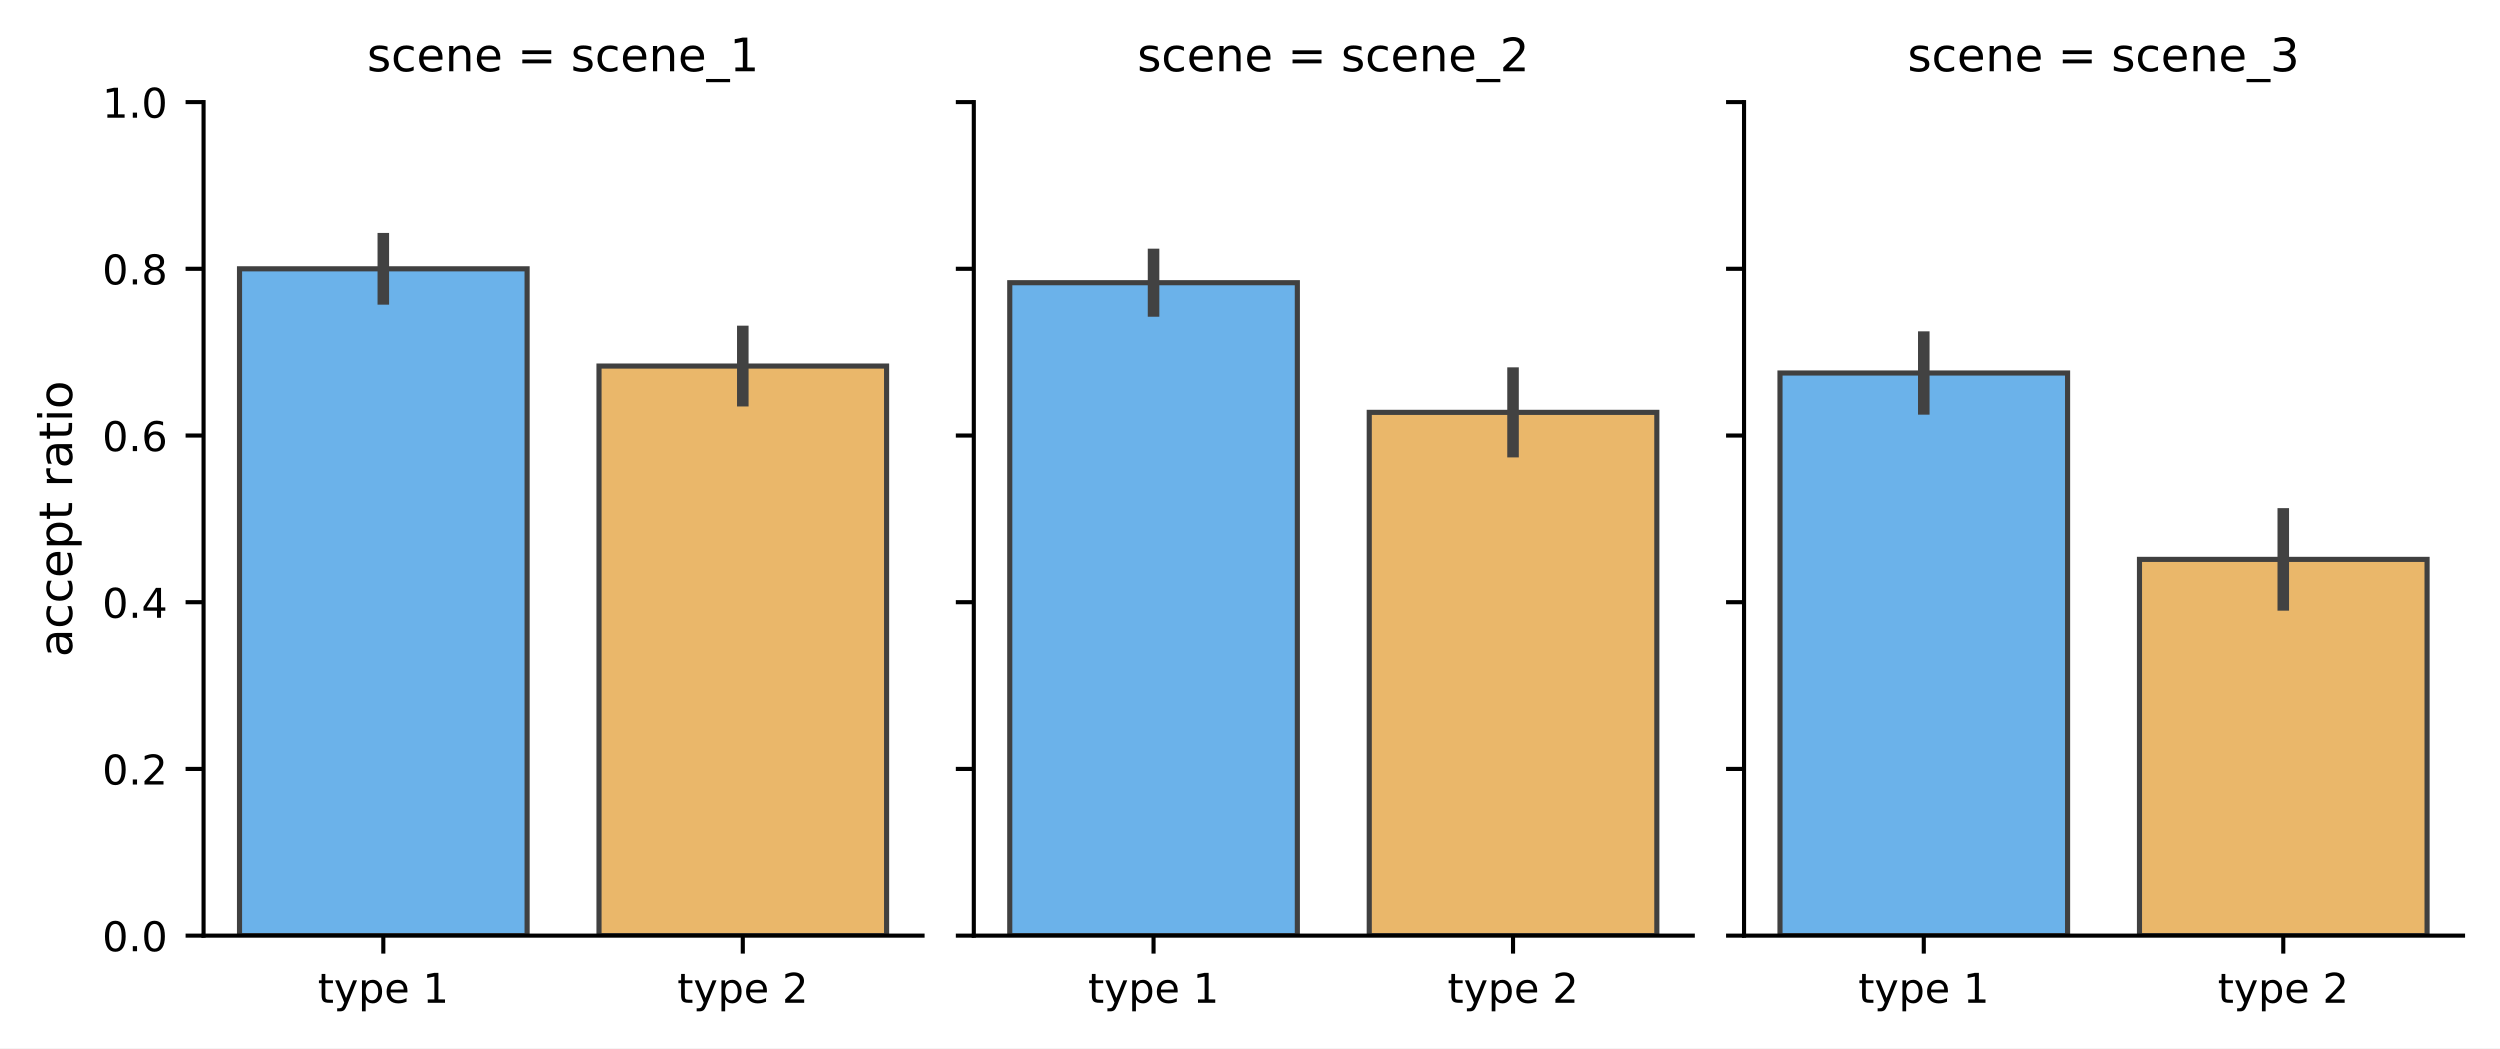
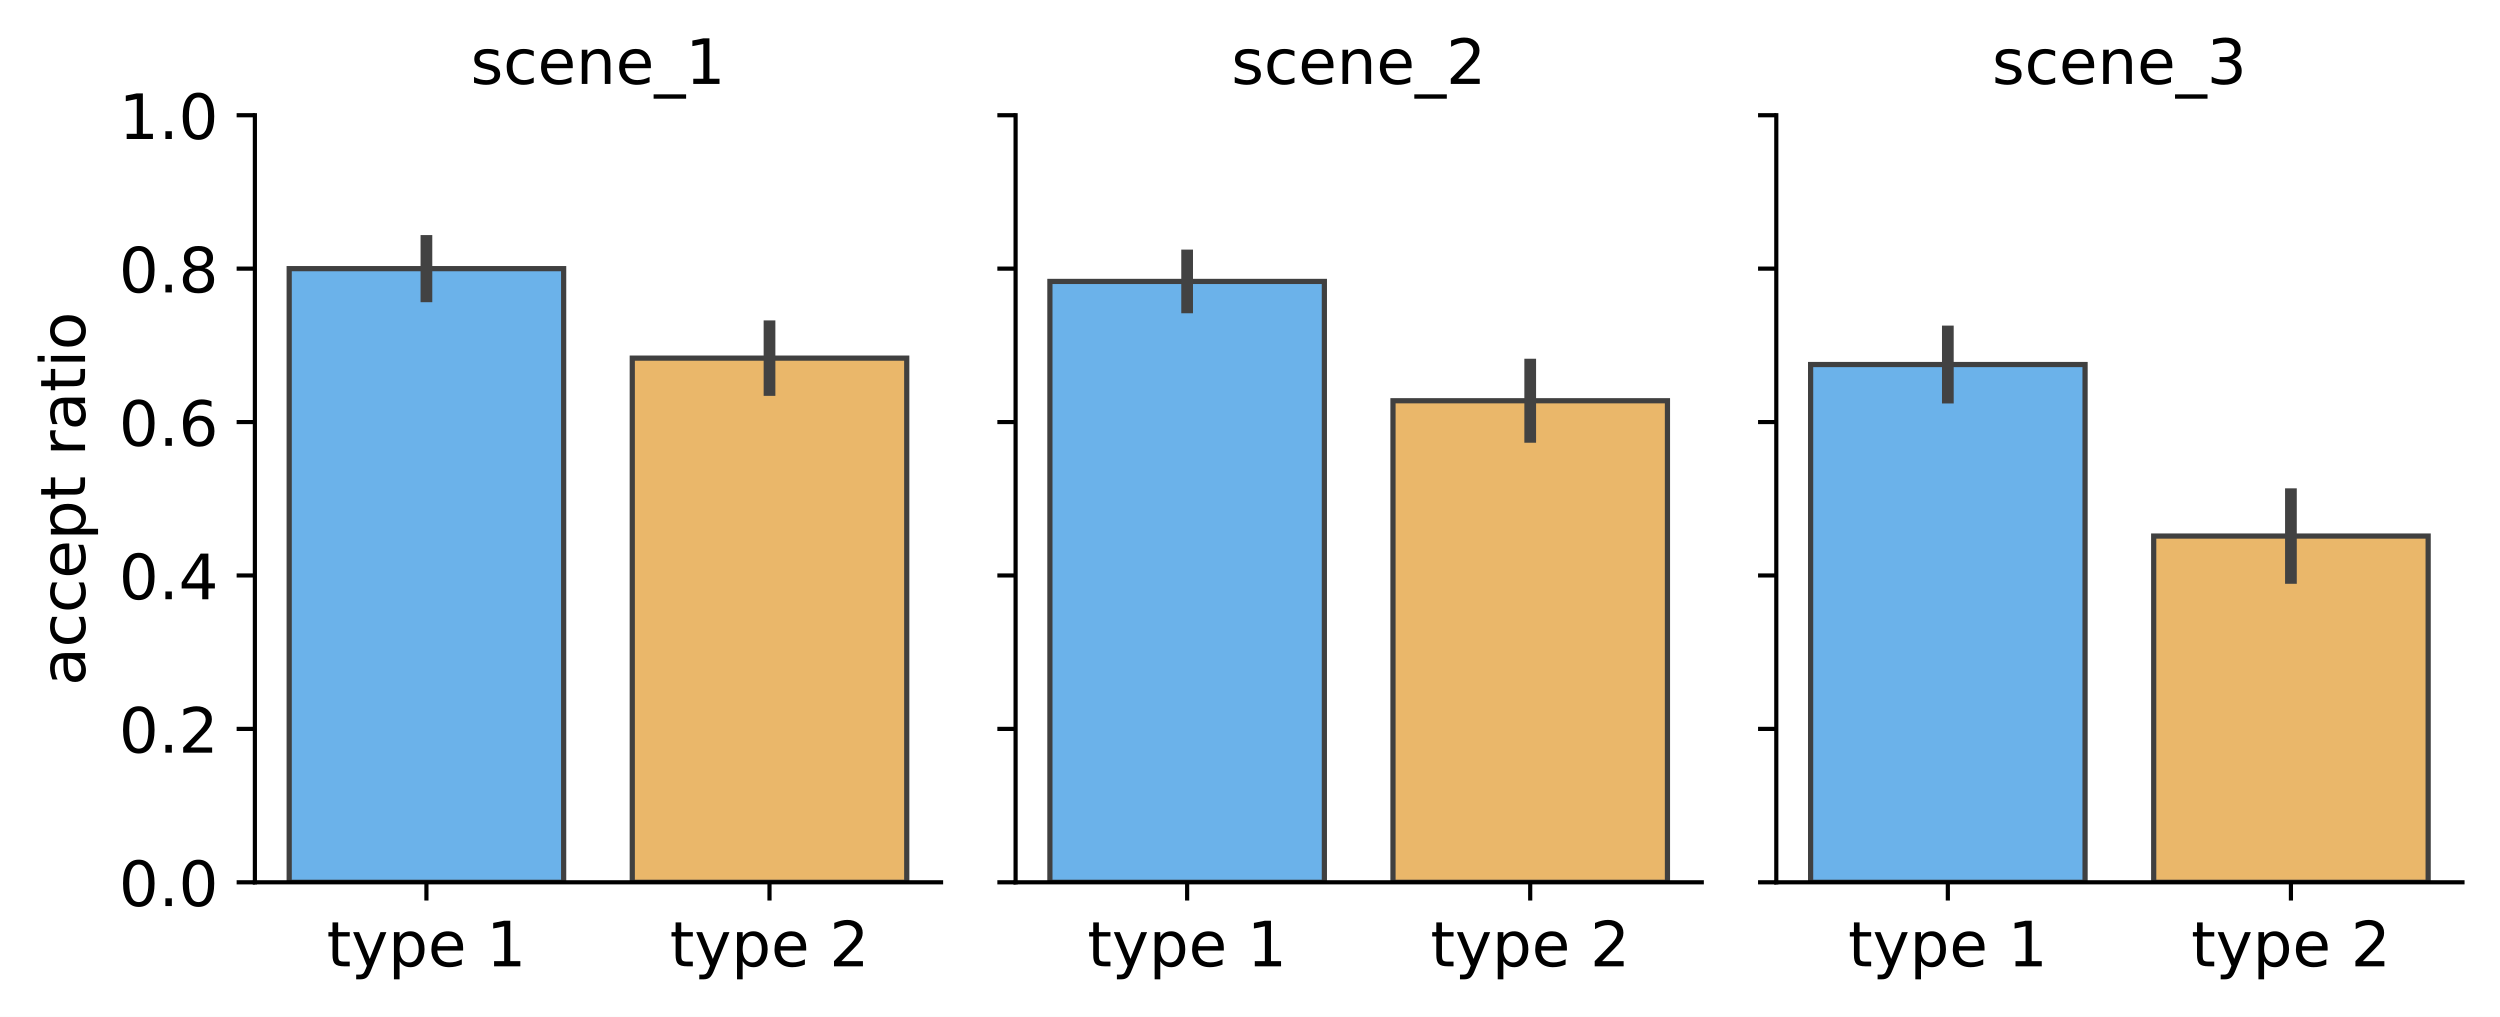
- <svg xmlns="http://www.w3.org/2000/svg" xmlns:xlink="http://www.w3.org/1999/xlink" width="486.733pt" height="204.102pt" viewBox="0 0 486.733 204.102" version="1.1">
+ <svg xmlns="http://www.w3.org/2000/svg" xmlns:xlink="http://www.w3.org/1999/xlink" width="479.618pt" height="195.08pt" viewBox="0 0 479.618 195.08" version="1.1">
  <defs>
    <style type="text/css">*{stroke-linejoin: round; stroke-linecap: butt}</style>
  </defs>
  <g id="figure_1">
    <g id="patch_1">
-       <path d="M 0 204.102  L 486.733 204.102  L 486.733 -0  L 0 -0  z " style="fill: #ffffff" />
+       <path d="M 0 195.08  L 479.618 195.08  L 479.618 0  L 0 0  z " style="fill: #ffffff" />
    </g>
    <g id="axes_1">
      <g id="patch_2">
-         <path d="M 39.633 182.16  L 179.613 182.16  L 179.613 19.88  L 39.633 19.88  z " style="fill: #ffffff" />
+         <path d="M 48.898 169.266  L 180.537 169.266  L 180.537 22.106  L 48.898 22.106  z " style="fill: #ffffff" />
      </g>
      <g id="patch_3">
-         <path d="M 46.632 182.16  L 102.624 182.16  L 102.624 52.336  L 46.632 52.336  z " clip-path="url(#p98eb24ab0f)" style="fill: #3998e3; opacity: 0.75; stroke: #000000; stroke-linejoin: miter" />
+         <path d="M 55.48 169.266  L 108.135 169.266  L 108.135 51.538  L 55.48 51.538  z " clip-path="url(#pa640581613)" style="fill: #3998e3; opacity: 0.75; stroke: #000000; stroke-linejoin: miter" />
      </g>
      <g id="patch_4">
-         <path d="M 116.622 182.16  L 172.614 182.16  L 172.614 71.268  L 116.622 71.268  z " clip-path="url(#p98eb24ab0f)" style="fill: #e39f38; opacity: 0.75; stroke: #000000; stroke-linejoin: miter" />
+         <path d="M 121.299 169.266  L 173.956 169.266  L 173.956 68.707  L 121.299 68.707  z " clip-path="url(#pa640581613)" style="fill: #e39f38; opacity: 0.75; stroke: #000000; stroke-linejoin: miter" />
      </g>
      <g id="matplotlib.axis_1">
        <g id="xtick_1">
          <g id="line2d_1">
            <defs>
-               <path id="m3f44517285" d="M 0 0  L 0 3.5  " style="stroke: #000000; stroke-width: 0.8" />
+               <path id="mb39cd833b6" d="M 0 0  L 0 3.5  " style="stroke: #000000; stroke-width: 0.8" />
            </defs>
            <g>
-               <use xlink:href="#m3f44517285" x="74.628" y="182.16" style="stroke: #000000; stroke-width: 0.8" />
+               <use xlink:href="#mb39cd833b6" x="81.808" y="169.266" style="stroke: #000000; stroke-width: 0.8" />
            </g>
          </g>
          <g id="text_1">
-             <g transform="translate(61.87531 195.2384) scale(0.08 -0.08)">
+             <g transform="translate(62.67875 185.3844) scale(0.12 -0.12)">
              <defs>
                <path id="DejaVuSans-74" d="M 1172 4494  L 1172 3500  L 2356 3500  L 2356 3053  L 1172 3053  L 1172 1153  Q 1172 725 1289 603  Q 1406 481 1766 481  L 2356 481  L 2356 0  L 1766 0  Q 1100 0 847 248  Q 594 497 594 1153  L 594 3053  L 172 3053  L 172 3500  L 594 3500  L 594 4494  L 1172 4494  z " transform="scale(0.015625)" />
                <path id="DejaVuSans-79" d="M 2059 -325  Q 1816 -950 1584 -1140  Q 1353 -1331 966 -1331  L 506 -1331  L 506 -850  L 844 -850  Q 1081 -850 1212 -737  Q 1344 -625 1503 -206  L 1606 56  L 191 3500  L 800 3500  L 1894 763  L 2988 3500  L 3597 3500  L 2059 -325  z " transform="scale(0.015625)" />
                <path id="DejaVuSans-70" d="M 1159 525  L 1159 -1331  L 581 -1331  L 581 3500  L 1159 3500  L 1159 2969  Q 1341 3281 1617 3432  Q 1894 3584 2278 3584  Q 2916 3584 3314 3078  Q 3713 2572 3713 1747  Q 3713 922 3314 415  Q 2916 -91 2278 -91  Q 1894 -91 1617 61  Q 1341 213 1159 525  z M 3116 1747  Q 3116 2381 2855 2742  Q 2594 3103 2138 3103  Q 1681 3103 1420 2742  Q 1159 2381 1159 1747  Q 1159 1113 1420 752  Q 1681 391 2138 391  Q 2594 391 2855 752  Q 3116 1113 3116 1747  z " transform="scale(0.015625)" />
                <path id="DejaVuSans-65" d="M 3597 1894  L 3597 1613  L 953 1613  Q 991 1019 1311 708  Q 1631 397 2203 397  Q 2534 397 2845 478  Q 3156 559 3463 722  L 3463 178  Q 3153 47 2828 -22  Q 2503 -91 2169 -91  Q 1331 -91 842 396  Q 353 884 353 1716  Q 353 2575 817 3079  Q 1281 3584 2069 3584  Q 2775 3584 3186 3129  Q 3597 2675 3597 1894  z M 3022 2063  Q 3016 2534 2758 2815  Q 2500 3097 2075 3097  Q 1594 3097 1305 2825  Q 1016 2553 972 2059  L 3022 2063  z " transform="scale(0.015625)" />
                <path id="DejaVuSans-20" transform="scale(0.015625)" />
                <path id="DejaVuSans-31" d="M 794 531  L 1825 531  L 1825 4091  L 703 3866  L 703 4441  L 1819 4666  L 2450 4666  L 2450 531  L 3481 531  L 3481 0  L 794 0  L 794 531  z " transform="scale(0.015625)" />
              </defs>
              <use xlink:href="#DejaVuSans-74" />
              <use xlink:href="#DejaVuSans-79" transform="translate(39.20898 0)" />
              <use xlink:href="#DejaVuSans-70" transform="translate(98.38867 0)" />
              <use xlink:href="#DejaVuSans-65" transform="translate(161.8652 0)" />
              <use xlink:href="#DejaVuSans-20" transform="translate(223.3887 0)" />
              <use xlink:href="#DejaVuSans-31" transform="translate(255.1758 0)" />
            </g>
          </g>
        </g>
        <g id="xtick_2">
          <g id="line2d_2">
            <g>
-               <use xlink:href="#m3f44517285" x="144.618" y="182.16" style="stroke: #000000; stroke-width: 0.8" />
+               <use xlink:href="#mb39cd833b6" x="147.627" y="169.266" style="stroke: #000000; stroke-width: 0.8" />
            </g>
          </g>
          <g id="text_2">
-             <g transform="translate(131.8653 195.2384) scale(0.08 -0.08)">
+             <g transform="translate(128.4988 185.3844) scale(0.12 -0.12)">
              <defs>
                <path id="DejaVuSans-32" d="M 1228 531  L 3431 531  L 3431 0  L 469 0  L 469 531  Q 828 903 1448 1529  Q 2069 2156 2228 2338  Q 2531 2678 2651 2914  Q 2772 3150 2772 3378  Q 2772 3750 2511 3984  Q 2250 4219 1831 4219  Q 1534 4219 1204 4116  Q 875 4013 500 3803  L 500 4441  Q 881 4594 1212 4672  Q 1544 4750 1819 4750  Q 2544 4750 2975 4387  Q 3406 4025 3406 3419  Q 3406 3131 3298 2873  Q 3191 2616 2906 2266  Q 2828 2175 2409 1742  Q 1991 1309 1228 531  z " transform="scale(0.015625)" />
              </defs>
              <use xlink:href="#DejaVuSans-74" />
              <use xlink:href="#DejaVuSans-79" transform="translate(39.20898 0)" />
              <use xlink:href="#DejaVuSans-70" transform="translate(98.38867 0)" />
              <use xlink:href="#DejaVuSans-65" transform="translate(161.8652 0)" />
              <use xlink:href="#DejaVuSans-20" transform="translate(223.3887 0)" />
              <use xlink:href="#DejaVuSans-32" transform="translate(255.1758 0)" />
            </g>
          </g>
        </g>
      </g>
      <g id="matplotlib.axis_2">
        <g id="ytick_1">
          <g id="line2d_3">
            <defs>
-               <path id="m2b8e85612d" d="M 0 0  L -3.5 0  " style="stroke: #000000; stroke-width: 0.8" />
+               <path id="m36654db4fa" d="M 0 0  L -3.5 0  " style="stroke: #000000; stroke-width: 0.8" />
            </defs>
            <g>
-               <use xlink:href="#m2b8e85612d" x="39.633" y="182.16" style="stroke: #000000; stroke-width: 0.8" />
+               <use xlink:href="#m36654db4fa" x="48.898" y="169.266" style="stroke: #000000; stroke-width: 0.8" />
            </g>
          </g>
          <g id="text_3">
-             <g transform="translate(19.91031 185.1991) scale(0.08 -0.08)">
+             <g transform="translate(22.81375 173.8253) scale(0.12 -0.12)">
              <defs>
                <path id="DejaVuSans-30" d="M 2034 4250  Q 1547 4250 1301 3770  Q 1056 3291 1056 2328  Q 1056 1369 1301 889  Q 1547 409 2034 409  Q 2525 409 2770 889  Q 3016 1369 3016 2328  Q 3016 3291 2770 3770  Q 2525 4250 2034 4250  z M 2034 4750  Q 2819 4750 3233 4129  Q 3647 3509 3647 2328  Q 3647 1150 3233 529  Q 2819 -91 2034 -91  Q 1250 -91 836 529  Q 422 1150 422 2328  Q 422 3509 836 4129  Q 1250 4750 2034 4750  z " transform="scale(0.015625)" />
                <path id="DejaVuSans-2e" d="M 684 794  L 1344 794  L 1344 0  L 684 0  L 684 794  z " transform="scale(0.015625)" />
              </defs>
              <use xlink:href="#DejaVuSans-30" />
              <use xlink:href="#DejaVuSans-2e" transform="translate(63.62305 0)" />
              <use xlink:href="#DejaVuSans-30" transform="translate(95.41016 0)" />
            </g>
          </g>
        </g>
        <g id="ytick_2">
          <g id="line2d_4">
            <g>
-               <use xlink:href="#m2b8e85612d" x="39.633" y="149.704" style="stroke: #000000; stroke-width: 0.8" />
+               <use xlink:href="#m36654db4fa" x="48.898" y="139.834" style="stroke: #000000; stroke-width: 0.8" />
            </g>
          </g>
          <g id="text_4">
-             <g transform="translate(19.91031 152.7431) scale(0.08 -0.08)">
+             <g transform="translate(22.81375 144.3933) scale(0.12 -0.12)">
              <use xlink:href="#DejaVuSans-30" />
              <use xlink:href="#DejaVuSans-2e" transform="translate(63.62305 0)" />
              <use xlink:href="#DejaVuSans-32" transform="translate(95.41016 0)" />
            </g>
          </g>
        </g>
        <g id="ytick_3">
          <g id="line2d_5">
            <g>
-               <use xlink:href="#m2b8e85612d" x="39.633" y="117.248" style="stroke: #000000; stroke-width: 0.8" />
+               <use xlink:href="#m36654db4fa" x="48.898" y="110.402" style="stroke: #000000; stroke-width: 0.8" />
            </g>
          </g>
          <g id="text_5">
-             <g transform="translate(19.91031 120.2871) scale(0.08 -0.08)">
+             <g transform="translate(22.81375 114.9613) scale(0.12 -0.12)">
              <defs>
                <path id="DejaVuSans-34" d="M 2419 4116  L 825 1625  L 2419 1625  L 2419 4116  z M 2253 4666  L 3047 4666  L 3047 1625  L 3713 1625  L 3713 1100  L 3047 1100  L 3047 0  L 2419 0  L 2419 1100  L 313 1100  L 313 1709  L 2253 4666  z " transform="scale(0.015625)" />
              </defs>
              <use xlink:href="#DejaVuSans-30" />
              <use xlink:href="#DejaVuSans-2e" transform="translate(63.62305 0)" />
              <use xlink:href="#DejaVuSans-34" transform="translate(95.41016 0)" />
            </g>
          </g>
        </g>
        <g id="ytick_4">
          <g id="line2d_6">
            <g>
-               <use xlink:href="#m2b8e85612d" x="39.633" y="84.792" style="stroke: #000000; stroke-width: 0.8" />
+               <use xlink:href="#m36654db4fa" x="48.898" y="80.97" style="stroke: #000000; stroke-width: 0.8" />
            </g>
          </g>
          <g id="text_6">
-             <g transform="translate(19.91031 87.83106) scale(0.08 -0.08)">
+             <g transform="translate(22.81375 85.52931) scale(0.12 -0.12)">
              <defs>
                <path id="DejaVuSans-36" d="M 2113 2584  Q 1688 2584 1439 2293  Q 1191 2003 1191 1497  Q 1191 994 1439 701  Q 1688 409 2113 409  Q 2538 409 2786 701  Q 3034 994 3034 1497  Q 3034 2003 2786 2293  Q 2538 2584 2113 2584  z M 3366 4563  L 3366 3988  Q 3128 4100 2886 4159  Q 2644 4219 2406 4219  Q 1781 4219 1451 3797  Q 1122 3375 1075 2522  Q 1259 2794 1537 2939  Q 1816 3084 2150 3084  Q 2853 3084 3261 2657  Q 3669 2231 3669 1497  Q 3669 778 3244 343  Q 2819 -91 2113 -91  Q 1303 -91 875 529  Q 447 1150 447 2328  Q 447 3434 972 4092  Q 1497 4750 2381 4750  Q 2619 4750 2861 4703  Q 3103 4656 3366 4563  z " transform="scale(0.015625)" />
              </defs>
              <use xlink:href="#DejaVuSans-30" />
              <use xlink:href="#DejaVuSans-2e" transform="translate(63.62305 0)" />
              <use xlink:href="#DejaVuSans-36" transform="translate(95.41016 0)" />
            </g>
          </g>
        </g>
        <g id="ytick_5">
          <g id="line2d_7">
            <g>
-               <use xlink:href="#m2b8e85612d" x="39.633" y="52.336" style="stroke: #000000; stroke-width: 0.8" />
+               <use xlink:href="#m36654db4fa" x="48.898" y="51.538" style="stroke: #000000; stroke-width: 0.8" />
            </g>
          </g>
          <g id="text_7">
-             <g transform="translate(19.91031 55.37506) scale(0.08 -0.08)">
+             <g transform="translate(22.81375 56.09731) scale(0.12 -0.12)">
              <defs>
                <path id="DejaVuSans-38" d="M 2034 2216  Q 1584 2216 1326 1975  Q 1069 1734 1069 1313  Q 1069 891 1326 650  Q 1584 409 2034 409  Q 2484 409 2743 651  Q 3003 894 3003 1313  Q 3003 1734 2745 1975  Q 2488 2216 2034 2216  z M 1403 2484  Q 997 2584 770 2862  Q 544 3141 544 3541  Q 544 4100 942 4425  Q 1341 4750 2034 4750  Q 2731 4750 3128 4425  Q 3525 4100 3525 3541  Q 3525 3141 3298 2862  Q 3072 2584 2669 2484  Q 3125 2378 3379 2068  Q 3634 1759 3634 1313  Q 3634 634 3220 271  Q 2806 -91 2034 -91  Q 1263 -91 848 271  Q 434 634 434 1313  Q 434 1759 690 2068  Q 947 2378 1403 2484  z M 1172 3481  Q 1172 3119 1398 2916  Q 1625 2713 2034 2713  Q 2441 2713 2670 2916  Q 2900 3119 2900 3481  Q 2900 3844 2670 4047  Q 2441 4250 2034 4250  Q 1625 4250 1398 4047  Q 1172 3844 1172 3481  z " transform="scale(0.015625)" />
              </defs>
              <use xlink:href="#DejaVuSans-30" />
              <use xlink:href="#DejaVuSans-2e" transform="translate(63.62305 0)" />
              <use xlink:href="#DejaVuSans-38" transform="translate(95.41016 0)" />
            </g>
          </g>
        </g>
        <g id="ytick_6">
          <g id="line2d_8">
            <g>
-               <use xlink:href="#m2b8e85612d" x="39.633" y="19.88" style="stroke: #000000; stroke-width: 0.8" />
+               <use xlink:href="#m36654db4fa" x="48.898" y="22.106" style="stroke: #000000; stroke-width: 0.8" />
            </g>
          </g>
          <g id="text_8">
-             <g transform="translate(19.91031 22.91906) scale(0.08 -0.08)">
+             <g transform="translate(22.81375 26.66531) scale(0.12 -0.12)">
              <use xlink:href="#DejaVuSans-31" />
              <use xlink:href="#DejaVuSans-2e" transform="translate(63.62305 0)" />
              <use xlink:href="#DejaVuSans-30" transform="translate(95.41016 0)" />
            </g>
          </g>
        </g>
        <g id="text_9">
-           <g transform="translate(14.03859 127.9213) rotate(-90) scale(0.09 -0.09)">
+           <g transform="translate(16.31812 131.555) rotate(-90) scale(0.12 -0.12)">
            <defs>
              <path id="DejaVuSans-61" d="M 2194 1759  Q 1497 1759 1228 1600  Q 959 1441 959 1056  Q 959 750 1161 570  Q 1363 391 1709 391  Q 2188 391 2477 730  Q 2766 1069 2766 1631  L 2766 1759  L 2194 1759  z M 3341 1997  L 3341 0  L 2766 0  L 2766 531  Q 2569 213 2275 61  Q 1981 -91 1556 -91  Q 1019 -91 701 211  Q 384 513 384 1019  Q 384 1609 779 1909  Q 1175 2209 1959 2209  L 2766 2209  L 2766 2266  Q 2766 2663 2505 2880  Q 2244 3097 1772 3097  Q 1472 3097 1187 3025  Q 903 2953 641 2809  L 641 3341  Q 956 3463 1253 3523  Q 1550 3584 1831 3584  Q 2591 3584 2966 3190  Q 3341 2797 3341 1997  z " transform="scale(0.015625)" />
              <path id="DejaVuSans-63" d="M 3122 3366  L 3122 2828  Q 2878 2963 2633 3030  Q 2388 3097 2138 3097  Q 1578 3097 1268 2742  Q 959 2388 959 1747  Q 959 1106 1268 751  Q 1578 397 2138 397  Q 2388 397 2633 464  Q 2878 531 3122 666  L 3122 134  Q 2881 22 2623 -34  Q 2366 -91 2075 -91  Q 1284 -91 818 406  Q 353 903 353 1747  Q 353 2603 823 3093  Q 1294 3584 2113 3584  Q 2378 3584 2631 3529  Q 2884 3475 3122 3366  z " transform="scale(0.015625)" />
              <path id="DejaVuSans-72" d="M 2631 2963  Q 2534 3019 2420 3045  Q 2306 3072 2169 3072  Q 1681 3072 1420 2755  Q 1159 2438 1159 1844  L 1159 0  L 581 0  L 581 3500  L 1159 3500  L 1159 2956  Q 1341 3275 1631 3429  Q 1922 3584 2338 3584  Q 2397 3584 2469 3576  Q 2541 3569 2628 3553  L 2631 2963  z " transform="scale(0.015625)" />
              <path id="DejaVuSans-69" d="M 603 3500  L 1178 3500  L 1178 0  L 603 0  L 603 3500  z M 603 4863  L 1178 4863  L 1178 4134  L 603 4134  L 603 4863  z " transform="scale(0.015625)" />
              <path id="DejaVuSans-6f" d="M 1959 3097  Q 1497 3097 1228 2736  Q 959 2375 959 1747  Q 959 1119 1226 758  Q 1494 397 1959 397  Q 2419 397 2687 759  Q 2956 1122 2956 1747  Q 2956 2369 2687 2733  Q 2419 3097 1959 3097  z M 1959 3584  Q 2709 3584 3137 3096  Q 3566 2609 3566 1747  Q 3566 888 3137 398  Q 2709 -91 1959 -91  Q 1206 -91 779 398  Q 353 888 353 1747  Q 353 2609 779 3096  Q 1206 3584 1959 3584  z " transform="scale(0.015625)" />
            </defs>
            <use xlink:href="#DejaVuSans-61" />
            <use xlink:href="#DejaVuSans-63" transform="translate(61.2793 0)" />
            <use xlink:href="#DejaVuSans-63" transform="translate(116.2598 0)" />
            <use xlink:href="#DejaVuSans-65" transform="translate(171.2402 0)" />
            <use xlink:href="#DejaVuSans-70" transform="translate(232.7637 0)" />
            <use xlink:href="#DejaVuSans-74" transform="translate(296.2402 0)" />
            <use xlink:href="#DejaVuSans-20" transform="translate(335.4492 0)" />
            <use xlink:href="#DejaVuSans-72" transform="translate(367.2363 0)" />
            <use xlink:href="#DejaVuSans-61" transform="translate(408.3496 0)" />
            <use xlink:href="#DejaVuSans-74" transform="translate(469.6289 0)" />
            <use xlink:href="#DejaVuSans-69" transform="translate(508.8379 0)" />
            <use xlink:href="#DejaVuSans-6f" transform="translate(536.6211 0)" />
          </g>
        </g>
      </g>
      <g id="line2d_9">
-         <path d="M 74.628 58.197  L 74.628 46.475  " clip-path="url(#p98eb24ab0f)" style="fill: none; stroke: #424242; stroke-width: 2.25; stroke-linecap: square" />
+         <path d="M 81.808 56.853  L 81.808 46.223  " clip-path="url(#pa640581613)" style="fill: none; stroke: #424242; stroke-width: 2.25; stroke-linecap: square" />
      </g>
      <g id="line2d_10">
-         <path d="M 144.618 78.012  L 144.618 64.524  " clip-path="url(#p98eb24ab0f)" style="fill: none; stroke: #424242; stroke-width: 2.25; stroke-linecap: square" />
+         <path d="M 147.627 74.823  L 147.627 62.591  " clip-path="url(#pa640581613)" style="fill: none; stroke: #424242; stroke-width: 2.25; stroke-linecap: square" />
      </g>
      <g id="patch_5">
-         <path d="M 39.633 182.16  L 39.633 19.88  " style="fill: none; stroke: #000000; stroke-width: 0.8; stroke-linejoin: miter; stroke-linecap: square" />
+         <path d="M 48.898 169.266  L 48.898 22.106  " style="fill: none; stroke: #000000; stroke-width: 0.8; stroke-linejoin: miter; stroke-linecap: square" />
      </g>
      <g id="patch_6">
-         <path d="M 39.633 182.16  L 179.613 182.16  " style="fill: none; stroke: #000000; stroke-width: 0.8; stroke-linejoin: miter; stroke-linecap: square" />
+         <path d="M 48.898 169.266  L 180.537 169.266  " style="fill: none; stroke: #000000; stroke-width: 0.8; stroke-linejoin: miter; stroke-linecap: square" />
      </g>
      <g id="text_10">
-         <g transform="translate(71.46211 13.87969) scale(0.09 -0.09)">
+         <g transform="translate(90.28906 16.10625) scale(0.12 -0.12)">
          <defs>
            <path id="DejaVuSans-73" d="M 2834 3397  L 2834 2853  Q 2591 2978 2328 3040  Q 2066 3103 1784 3103  Q 1356 3103 1142 2972  Q 928 2841 928 2578  Q 928 2378 1081 2264  Q 1234 2150 1697 2047  L 1894 2003  Q 2506 1872 2764 1633  Q 3022 1394 3022 966  Q 3022 478 2636 193  Q 2250 -91 1575 -91  Q 1294 -91 989 -36  Q 684 19 347 128  L 347 722  Q 666 556 975 473  Q 1284 391 1588 391  Q 1994 391 2212 530  Q 2431 669 2431 922  Q 2431 1156 2273 1281  Q 2116 1406 1581 1522  L 1381 1569  Q 847 1681 609 1914  Q 372 2147 372 2553  Q 372 3047 722 3315  Q 1072 3584 1716 3584  Q 2034 3584 2315 3537  Q 2597 3491 2834 3397  z " transform="scale(0.015625)" />
            <path id="DejaVuSans-6e" d="M 3513 2113  L 3513 0  L 2938 0  L 2938 2094  Q 2938 2591 2744 2837  Q 2550 3084 2163 3084  Q 1697 3084 1428 2787  Q 1159 2491 1159 1978  L 1159 0  L 581 0  L 581 3500  L 1159 3500  L 1159 2956  Q 1366 3272 1645 3428  Q 1925 3584 2291 3584  Q 2894 3584 3203 3211  Q 3513 2838 3513 2113  z " transform="scale(0.015625)" />
-             <path id="DejaVuSans-3d" d="M 678 2906  L 4684 2906  L 4684 2381  L 678 2381  L 678 2906  z M 678 1631  L 4684 1631  L 4684 1100  L 678 1100  L 678 1631  z " transform="scale(0.015625)" />
            <path id="DejaVuSans-5f" d="M 3263 -1063  L 3263 -1509  L -63 -1509  L -63 -1063  L 3263 -1063  z " transform="scale(0.015625)" />
          </defs>
          <use xlink:href="#DejaVuSans-73" />
          <use xlink:href="#DejaVuSans-63" transform="translate(52.09961 0)" />
          <use xlink:href="#DejaVuSans-65" transform="translate(107.0801 0)" />
          <use xlink:href="#DejaVuSans-6e" transform="translate(168.6035 0)" />
          <use xlink:href="#DejaVuSans-65" transform="translate(231.9824 0)" />
-           <use xlink:href="#DejaVuSans-20" transform="translate(293.5059 0)" />
-           <use xlink:href="#DejaVuSans-3d" transform="translate(325.293 0)" />
-           <use xlink:href="#DejaVuSans-20" transform="translate(409.082 0)" />
-           <use xlink:href="#DejaVuSans-73" transform="translate(440.8691 0)" />
-           <use xlink:href="#DejaVuSans-63" transform="translate(492.9688 0)" />
-           <use xlink:href="#DejaVuSans-65" transform="translate(547.9492 0)" />
-           <use xlink:href="#DejaVuSans-6e" transform="translate(609.4727 0)" />
-           <use xlink:href="#DejaVuSans-65" transform="translate(672.8516 0)" />
-           <use xlink:href="#DejaVuSans-5f" transform="translate(734.375 0)" />
-           <use xlink:href="#DejaVuSans-31" transform="translate(784.375 0)" />
+           <use xlink:href="#DejaVuSans-5f" transform="translate(293.5059 0)" />
+           <use xlink:href="#DejaVuSans-31" transform="translate(343.5059 0)" />
        </g>
      </g>
    </g>
    <g id="axes_2">
      <g id="patch_7">
-         <path d="M 189.593 182.16  L 329.573 182.16  L 329.573 19.88  L 189.593 19.88  z " style="fill: #ffffff" />
+         <path d="M 194.838 169.266  L 326.478 169.266  L 326.478 22.106  L 194.838 22.106  z " style="fill: #ffffff" />
      </g>
      <g id="patch_8">
-         <path d="M 196.592 182.16  L 252.584 182.16  L 252.584 55.04  L 196.592 55.04  z " clip-path="url(#pc63acf8862)" style="fill: #3998e3; opacity: 0.75; stroke: #000000; stroke-linejoin: miter" />
+         <path d="M 201.419 169.266  L 254.076 169.266  L 254.076 53.991  L 201.419 53.991  z " clip-path="url(#paa95bc02ae)" style="fill: #3998e3; opacity: 0.75; stroke: #000000; stroke-linejoin: miter" />
      </g>
      <g id="patch_9">
-         <path d="M 266.582 182.16  L 322.574 182.16  L 322.574 80.284  L 266.582 80.284  z " clip-path="url(#pc63acf8862)" style="fill: #e39f38; opacity: 0.75; stroke: #000000; stroke-linejoin: miter" />
+         <path d="M 267.24 169.266  L 319.896 169.266  L 319.896 76.882  L 267.24 76.882  z " clip-path="url(#paa95bc02ae)" style="fill: #e39f38; opacity: 0.75; stroke: #000000; stroke-linejoin: miter" />
      </g>
      <g id="matplotlib.axis_3">
        <g id="xtick_3">
          <g id="line2d_11">
            <g>
-               <use xlink:href="#m3f44517285" x="224.588" y="182.16" style="stroke: #000000; stroke-width: 0.8" />
+               <use xlink:href="#mb39cd833b6" x="227.748" y="169.266" style="stroke: #000000; stroke-width: 0.8" />
            </g>
          </g>
          <g id="text_11">
-             <g transform="translate(211.8353 195.2384) scale(0.08 -0.08)">
+             <g transform="translate(208.6188 185.3844) scale(0.12 -0.12)">
              <use xlink:href="#DejaVuSans-74" />
              <use xlink:href="#DejaVuSans-79" transform="translate(39.20898 0)" />
              <use xlink:href="#DejaVuSans-70" transform="translate(98.38867 0)" />
              <use xlink:href="#DejaVuSans-65" transform="translate(161.8652 0)" />
              <use xlink:href="#DejaVuSans-20" transform="translate(223.3887 0)" />
              <use xlink:href="#DejaVuSans-31" transform="translate(255.1758 0)" />
            </g>
          </g>
        </g>
        <g id="xtick_4">
          <g id="line2d_12">
            <g>
-               <use xlink:href="#m3f44517285" x="294.578" y="182.16" style="stroke: #000000; stroke-width: 0.8" />
+               <use xlink:href="#mb39cd833b6" x="293.567" y="169.266" style="stroke: #000000; stroke-width: 0.8" />
            </g>
          </g>
          <g id="text_12">
-             <g transform="translate(281.8253 195.2384) scale(0.08 -0.08)">
+             <g transform="translate(274.4388 185.3844) scale(0.12 -0.12)">
              <use xlink:href="#DejaVuSans-74" />
              <use xlink:href="#DejaVuSans-79" transform="translate(39.20898 0)" />
              <use xlink:href="#DejaVuSans-70" transform="translate(98.38867 0)" />
              <use xlink:href="#DejaVuSans-65" transform="translate(161.8652 0)" />
              <use xlink:href="#DejaVuSans-20" transform="translate(223.3887 0)" />
              <use xlink:href="#DejaVuSans-32" transform="translate(255.1758 0)" />
            </g>
          </g>
        </g>
      </g>
      <g id="matplotlib.axis_4">
        <g id="ytick_7">
          <g id="line2d_13">
            <g>
-               <use xlink:href="#m2b8e85612d" x="189.593" y="182.16" style="stroke: #000000; stroke-width: 0.8" />
+               <use xlink:href="#m36654db4fa" x="194.838" y="169.266" style="stroke: #000000; stroke-width: 0.8" />
            </g>
          </g>
        </g>
        <g id="ytick_8">
          <g id="line2d_14">
            <g>
-               <use xlink:href="#m2b8e85612d" x="189.593" y="149.704" style="stroke: #000000; stroke-width: 0.8" />
+               <use xlink:href="#m36654db4fa" x="194.838" y="139.834" style="stroke: #000000; stroke-width: 0.8" />
            </g>
          </g>
        </g>
        <g id="ytick_9">
          <g id="line2d_15">
            <g>
-               <use xlink:href="#m2b8e85612d" x="189.593" y="117.248" style="stroke: #000000; stroke-width: 0.8" />
+               <use xlink:href="#m36654db4fa" x="194.838" y="110.402" style="stroke: #000000; stroke-width: 0.8" />
            </g>
          </g>
        </g>
        <g id="ytick_10">
          <g id="line2d_16">
            <g>
-               <use xlink:href="#m2b8e85612d" x="189.593" y="84.792" style="stroke: #000000; stroke-width: 0.8" />
+               <use xlink:href="#m36654db4fa" x="194.838" y="80.97" style="stroke: #000000; stroke-width: 0.8" />
            </g>
          </g>
        </g>
        <g id="ytick_11">
          <g id="line2d_17">
            <g>
-               <use xlink:href="#m2b8e85612d" x="189.593" y="52.336" style="stroke: #000000; stroke-width: 0.8" />
+               <use xlink:href="#m36654db4fa" x="194.838" y="51.538" style="stroke: #000000; stroke-width: 0.8" />
            </g>
          </g>
        </g>
        <g id="ytick_12">
          <g id="line2d_18">
            <g>
-               <use xlink:href="#m2b8e85612d" x="189.593" y="19.88" style="stroke: #000000; stroke-width: 0.8" />
+               <use xlink:href="#m36654db4fa" x="194.838" y="22.106" style="stroke: #000000; stroke-width: 0.8" />
            </g>
          </g>
        </g>
      </g>
      <g id="line2d_19">
-         <path d="M 224.588 60.537  L 224.588 49.544  " clip-path="url(#pc63acf8862)" style="fill: none; stroke: #424242; stroke-width: 2.25; stroke-linecap: square" />
+         <path d="M 227.748 58.976  L 227.748 49.006  " clip-path="url(#paa95bc02ae)" style="fill: none; stroke: #424242; stroke-width: 2.25; stroke-linecap: square" />
      </g>
      <g id="line2d_20">
-         <path d="M 294.578 87.932  L 294.578 72.636  " clip-path="url(#pc63acf8862)" style="fill: none; stroke: #424242; stroke-width: 2.25; stroke-linecap: square" />
+         <path d="M 293.567 83.818  L 293.567 69.947  " clip-path="url(#paa95bc02ae)" style="fill: none; stroke: #424242; stroke-width: 2.25; stroke-linecap: square" />
      </g>
      <g id="patch_10">
-         <path d="M 189.593 182.16  L 189.593 19.88  " style="fill: none; stroke: #000000; stroke-width: 0.8; stroke-linejoin: miter; stroke-linecap: square" />
+         <path d="M 194.838 169.266  L 194.838 22.106  " style="fill: none; stroke: #000000; stroke-width: 0.8; stroke-linejoin: miter; stroke-linecap: square" />
      </g>
      <g id="patch_11">
-         <path d="M 189.593 182.16  L 329.573 182.16  " style="fill: none; stroke: #000000; stroke-width: 0.8; stroke-linejoin: miter; stroke-linecap: square" />
+         <path d="M 194.838 169.266  L 326.478 169.266  " style="fill: none; stroke: #000000; stroke-width: 0.8; stroke-linejoin: miter; stroke-linecap: square" />
      </g>
      <g id="text_13">
-         <g transform="translate(221.4221 13.87969) scale(0.09 -0.09)">
+         <g transform="translate(236.2291 16.10625) scale(0.12 -0.12)">
          <use xlink:href="#DejaVuSans-73" />
          <use xlink:href="#DejaVuSans-63" transform="translate(52.09961 0)" />
          <use xlink:href="#DejaVuSans-65" transform="translate(107.0801 0)" />
          <use xlink:href="#DejaVuSans-6e" transform="translate(168.6035 0)" />
          <use xlink:href="#DejaVuSans-65" transform="translate(231.9824 0)" />
-           <use xlink:href="#DejaVuSans-20" transform="translate(293.5059 0)" />
-           <use xlink:href="#DejaVuSans-3d" transform="translate(325.293 0)" />
-           <use xlink:href="#DejaVuSans-20" transform="translate(409.082 0)" />
-           <use xlink:href="#DejaVuSans-73" transform="translate(440.8691 0)" />
-           <use xlink:href="#DejaVuSans-63" transform="translate(492.9688 0)" />
-           <use xlink:href="#DejaVuSans-65" transform="translate(547.9492 0)" />
-           <use xlink:href="#DejaVuSans-6e" transform="translate(609.4727 0)" />
-           <use xlink:href="#DejaVuSans-65" transform="translate(672.8516 0)" />
-           <use xlink:href="#DejaVuSans-5f" transform="translate(734.375 0)" />
-           <use xlink:href="#DejaVuSans-32" transform="translate(784.375 0)" />
+           <use xlink:href="#DejaVuSans-5f" transform="translate(293.5059 0)" />
+           <use xlink:href="#DejaVuSans-32" transform="translate(343.5059 0)" />
        </g>
      </g>
    </g>
    <g id="axes_3">
      <g id="patch_12">
-         <path d="M 339.553 182.16  L 479.533 182.16  L 479.533 19.88  L 339.553 19.88  z " style="fill: #ffffff" />
+         <path d="M 340.777 169.266  L 472.418 169.266  L 472.418 22.106  L 340.777 22.106  z " style="fill: #ffffff" />
      </g>
      <g id="patch_13">
-         <path d="M 346.552 182.16  L 402.544 182.16  L 402.544 72.621  L 346.552 72.621  z " clip-path="url(#pb2b8f85a8a)" style="fill: #3998e3; opacity: 0.75; stroke: #000000; stroke-linejoin: miter" />
+         <path d="M 347.36 169.266  L 400.015 169.266  L 400.015 69.933  L 347.36 69.933  z " clip-path="url(#p0a06ab9d45)" style="fill: #3998e3; opacity: 0.75; stroke: #000000; stroke-linejoin: miter" />
      </g>
      <g id="patch_14">
-         <path d="M 416.542 182.16  L 472.534 182.16  L 472.534 108.908  L 416.542 108.908  z " clip-path="url(#pb2b8f85a8a)" style="fill: #e39f38; opacity: 0.75; stroke: #000000; stroke-linejoin: miter" />
+         <path d="M 413.18 169.266  L 465.836 169.266  L 465.836 102.84  L 413.18 102.84  z " clip-path="url(#p0a06ab9d45)" style="fill: #e39f38; opacity: 0.75; stroke: #000000; stroke-linejoin: miter" />
      </g>
      <g id="matplotlib.axis_5">
        <g id="xtick_5">
          <g id="line2d_21">
            <g>
-               <use xlink:href="#m3f44517285" x="374.548" y="182.16" style="stroke: #000000; stroke-width: 0.8" />
+               <use xlink:href="#mb39cd833b6" x="373.688" y="169.266" style="stroke: #000000; stroke-width: 0.8" />
            </g>
          </g>
          <g id="text_14">
-             <g transform="translate(361.7953 195.2384) scale(0.08 -0.08)">
+             <g transform="translate(354.5587 185.3844) scale(0.12 -0.12)">
              <use xlink:href="#DejaVuSans-74" />
              <use xlink:href="#DejaVuSans-79" transform="translate(39.20898 0)" />
              <use xlink:href="#DejaVuSans-70" transform="translate(98.38867 0)" />
              <use xlink:href="#DejaVuSans-65" transform="translate(161.8652 0)" />
              <use xlink:href="#DejaVuSans-20" transform="translate(223.3887 0)" />
              <use xlink:href="#DejaVuSans-31" transform="translate(255.1758 0)" />
            </g>
          </g>
        </g>
        <g id="xtick_6">
          <g id="line2d_22">
            <g>
-               <use xlink:href="#m3f44517285" x="444.538" y="182.16" style="stroke: #000000; stroke-width: 0.8" />
+               <use xlink:href="#mb39cd833b6" x="439.507" y="169.266" style="stroke: #000000; stroke-width: 0.8" />
            </g>
          </g>
          <g id="text_15">
-             <g transform="translate(431.7853 195.2384) scale(0.08 -0.08)">
+             <g transform="translate(420.3788 185.3844) scale(0.12 -0.12)">
              <use xlink:href="#DejaVuSans-74" />
              <use xlink:href="#DejaVuSans-79" transform="translate(39.20898 0)" />
              <use xlink:href="#DejaVuSans-70" transform="translate(98.38867 0)" />
              <use xlink:href="#DejaVuSans-65" transform="translate(161.8652 0)" />
              <use xlink:href="#DejaVuSans-20" transform="translate(223.3887 0)" />
              <use xlink:href="#DejaVuSans-32" transform="translate(255.1758 0)" />
            </g>
          </g>
        </g>
      </g>
      <g id="matplotlib.axis_6">
        <g id="ytick_13">
          <g id="line2d_23">
            <g>
-               <use xlink:href="#m2b8e85612d" x="339.553" y="182.16" style="stroke: #000000; stroke-width: 0.8" />
+               <use xlink:href="#m36654db4fa" x="340.777" y="169.266" style="stroke: #000000; stroke-width: 0.8" />
            </g>
          </g>
        </g>
        <g id="ytick_14">
          <g id="line2d_24">
            <g>
-               <use xlink:href="#m2b8e85612d" x="339.553" y="149.704" style="stroke: #000000; stroke-width: 0.8" />
+               <use xlink:href="#m36654db4fa" x="340.777" y="139.834" style="stroke: #000000; stroke-width: 0.8" />
            </g>
          </g>
        </g>
        <g id="ytick_15">
          <g id="line2d_25">
            <g>
-               <use xlink:href="#m2b8e85612d" x="339.553" y="117.248" style="stroke: #000000; stroke-width: 0.8" />
+               <use xlink:href="#m36654db4fa" x="340.777" y="110.402" style="stroke: #000000; stroke-width: 0.8" />
            </g>
          </g>
        </g>
        <g id="ytick_16">
          <g id="line2d_26">
            <g>
-               <use xlink:href="#m2b8e85612d" x="339.553" y="84.792" style="stroke: #000000; stroke-width: 0.8" />
+               <use xlink:href="#m36654db4fa" x="340.777" y="80.97" style="stroke: #000000; stroke-width: 0.8" />
            </g>
          </g>
        </g>
        <g id="ytick_17">
          <g id="line2d_27">
            <g>
-               <use xlink:href="#m2b8e85612d" x="339.553" y="52.336" style="stroke: #000000; stroke-width: 0.8" />
+               <use xlink:href="#m36654db4fa" x="340.777" y="51.538" style="stroke: #000000; stroke-width: 0.8" />
            </g>
          </g>
        </g>
        <g id="ytick_18">
          <g id="line2d_28">
            <g>
-               <use xlink:href="#m2b8e85612d" x="339.553" y="19.88" style="stroke: #000000; stroke-width: 0.8" />
+               <use xlink:href="#m36654db4fa" x="340.777" y="22.106" style="stroke: #000000; stroke-width: 0.8" />
            </g>
          </g>
        </g>
      </g>
      <g id="line2d_29">
-         <path d="M 374.548 79.614  L 374.548 65.628  " clip-path="url(#pb2b8f85a8a)" style="fill: none; stroke: #424242; stroke-width: 2.25; stroke-linecap: square" />
+         <path d="M 373.688 76.275  L 373.688 63.592  " clip-path="url(#p0a06ab9d45)" style="fill: none; stroke: #424242; stroke-width: 2.25; stroke-linecap: square" />
      </g>
      <g id="line2d_30">
-         <path d="M 444.538 117.766  L 444.538 100.051  " clip-path="url(#pb2b8f85a8a)" style="fill: none; stroke: #424242; stroke-width: 2.25; stroke-linecap: square" />
+         <path d="M 439.507 110.872  L 439.507 94.808  " clip-path="url(#p0a06ab9d45)" style="fill: none; stroke: #424242; stroke-width: 2.25; stroke-linecap: square" />
      </g>
      <g id="patch_15">
-         <path d="M 339.553 182.16  L 339.553 19.88  " style="fill: none; stroke: #000000; stroke-width: 0.8; stroke-linejoin: miter; stroke-linecap: square" />
+         <path d="M 340.777 169.266  L 340.777 22.106  " style="fill: none; stroke: #000000; stroke-width: 0.8; stroke-linejoin: miter; stroke-linecap: square" />
      </g>
      <g id="patch_16">
-         <path d="M 339.553 182.16  L 479.533 182.16  " style="fill: none; stroke: #000000; stroke-width: 0.8; stroke-linejoin: miter; stroke-linecap: square" />
+         <path d="M 340.777 169.266  L 472.418 169.266  " style="fill: none; stroke: #000000; stroke-width: 0.8; stroke-linejoin: miter; stroke-linecap: square" />
      </g>
      <g id="text_16">
-         <g transform="translate(371.3821 13.87969) scale(0.09 -0.09)">
+         <g transform="translate(382.1691 16.10625) scale(0.12 -0.12)">
          <defs>
            <path id="DejaVuSans-33" d="M 2597 2516  Q 3050 2419 3304 2112  Q 3559 1806 3559 1356  Q 3559 666 3084 287  Q 2609 -91 1734 -91  Q 1441 -91 1130 -33  Q 819 25 488 141  L 488 750  Q 750 597 1062 519  Q 1375 441 1716 441  Q 2309 441 2620 675  Q 2931 909 2931 1356  Q 2931 1769 2642 2001  Q 2353 2234 1838 2234  L 1294 2234  L 1294 2753  L 1863 2753  Q 2328 2753 2575 2939  Q 2822 3125 2822 3475  Q 2822 3834 2567 4026  Q 2313 4219 1838 4219  Q 1578 4219 1281 4162  Q 984 4106 628 3988  L 628 4550  Q 988 4650 1302 4700  Q 1616 4750 1894 4750  Q 2613 4750 3031 4423  Q 3450 4097 3450 3541  Q 3450 3153 3228 2886  Q 3006 2619 2597 2516  z " transform="scale(0.015625)" />
          </defs>
          <use xlink:href="#DejaVuSans-73" />
          <use xlink:href="#DejaVuSans-63" transform="translate(52.09961 0)" />
          <use xlink:href="#DejaVuSans-65" transform="translate(107.0801 0)" />
          <use xlink:href="#DejaVuSans-6e" transform="translate(168.6035 0)" />
          <use xlink:href="#DejaVuSans-65" transform="translate(231.9824 0)" />
-           <use xlink:href="#DejaVuSans-20" transform="translate(293.5059 0)" />
-           <use xlink:href="#DejaVuSans-3d" transform="translate(325.293 0)" />
-           <use xlink:href="#DejaVuSans-20" transform="translate(409.082 0)" />
-           <use xlink:href="#DejaVuSans-73" transform="translate(440.8691 0)" />
-           <use xlink:href="#DejaVuSans-63" transform="translate(492.9688 0)" />
-           <use xlink:href="#DejaVuSans-65" transform="translate(547.9492 0)" />
-           <use xlink:href="#DejaVuSans-6e" transform="translate(609.4727 0)" />
-           <use xlink:href="#DejaVuSans-65" transform="translate(672.8516 0)" />
-           <use xlink:href="#DejaVuSans-5f" transform="translate(734.375 0)" />
-           <use xlink:href="#DejaVuSans-33" transform="translate(784.375 0)" />
+           <use xlink:href="#DejaVuSans-5f" transform="translate(293.5059 0)" />
+           <use xlink:href="#DejaVuSans-33" transform="translate(343.5059 0)" />
        </g>
      </g>
    </g>
  </g>
  <defs>
-     <clipPath id="p98eb24ab0f">
-       <rect x="39.633" y="19.88" width="139.98" height="162.28" />
+     <clipPath id="pa640581613">
+       <rect x="48.898" y="22.106" width="131.64" height="147.16" />
    </clipPath>
-     <clipPath id="pc63acf8862">
-       <rect x="189.593" y="19.88" width="139.98" height="162.28" />
+     <clipPath id="paa95bc02ae">
+       <rect x="194.838" y="22.106" width="131.64" height="147.16" />
    </clipPath>
-     <clipPath id="pb2b8f85a8a">
-       <rect x="339.553" y="19.88" width="139.98" height="162.28" />
+     <clipPath id="p0a06ab9d45">
+       <rect x="340.777" y="22.106" width="131.64" height="147.16" />
    </clipPath>
  </defs>
</svg>
